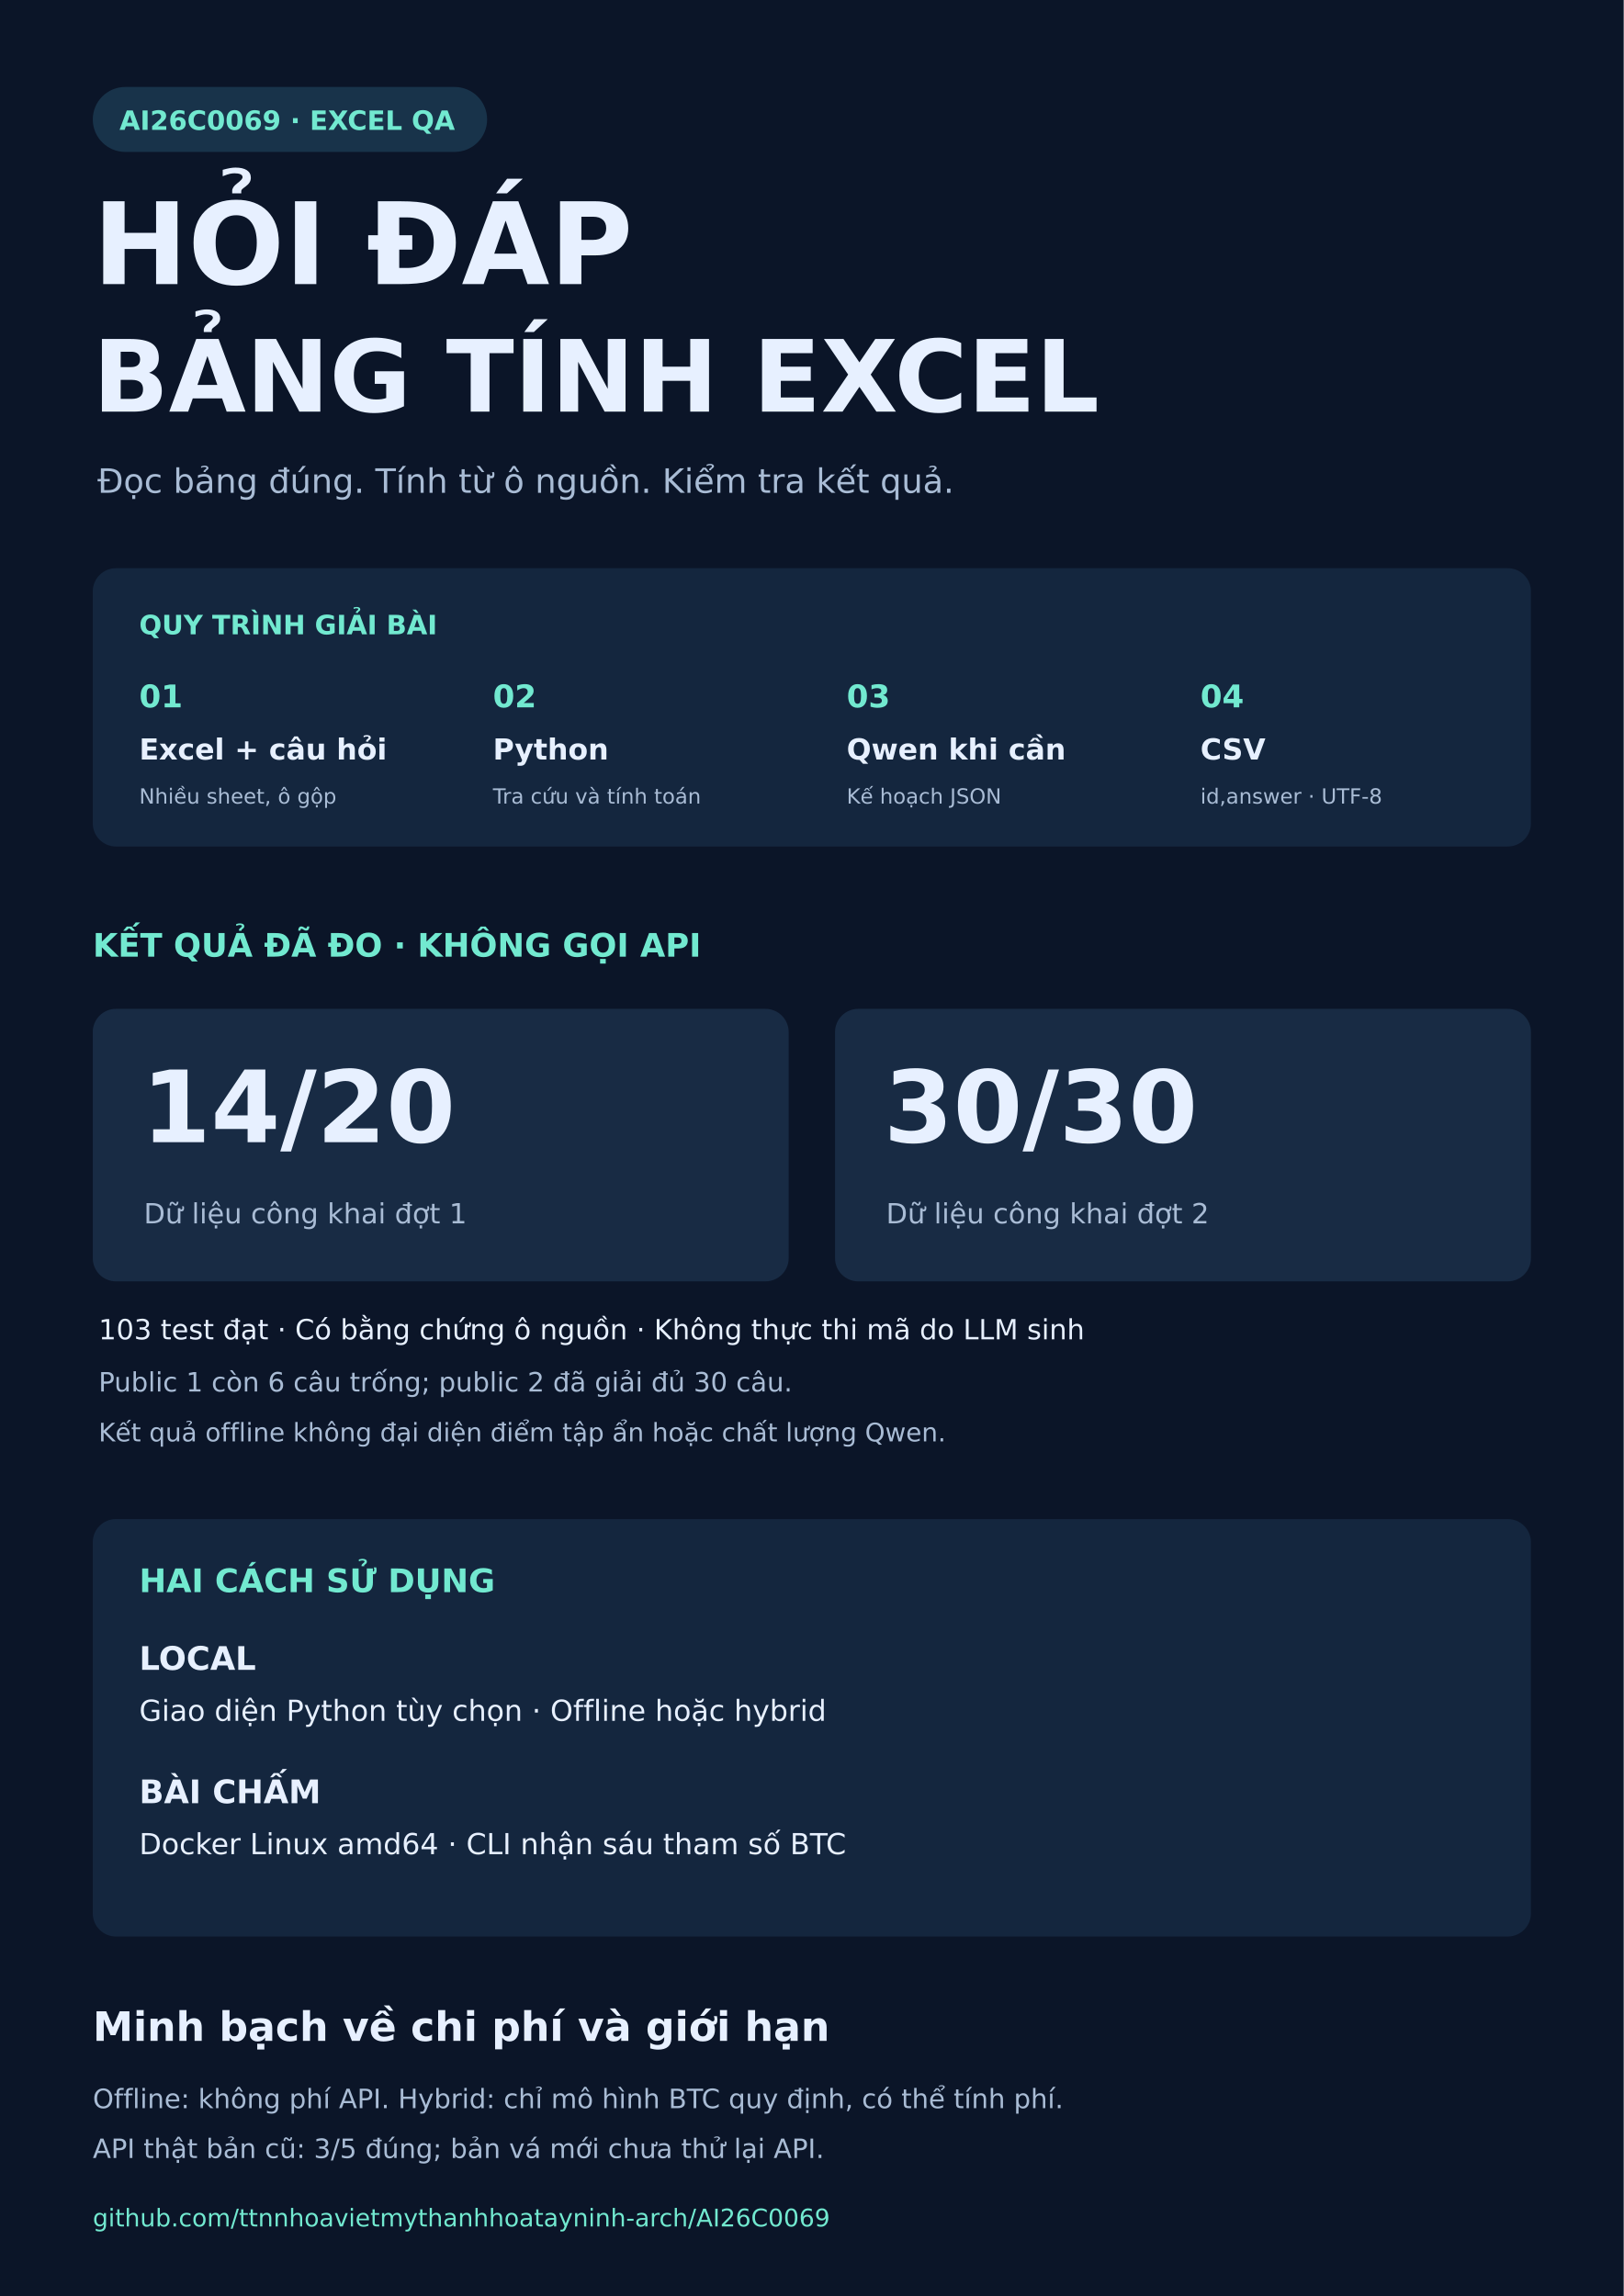
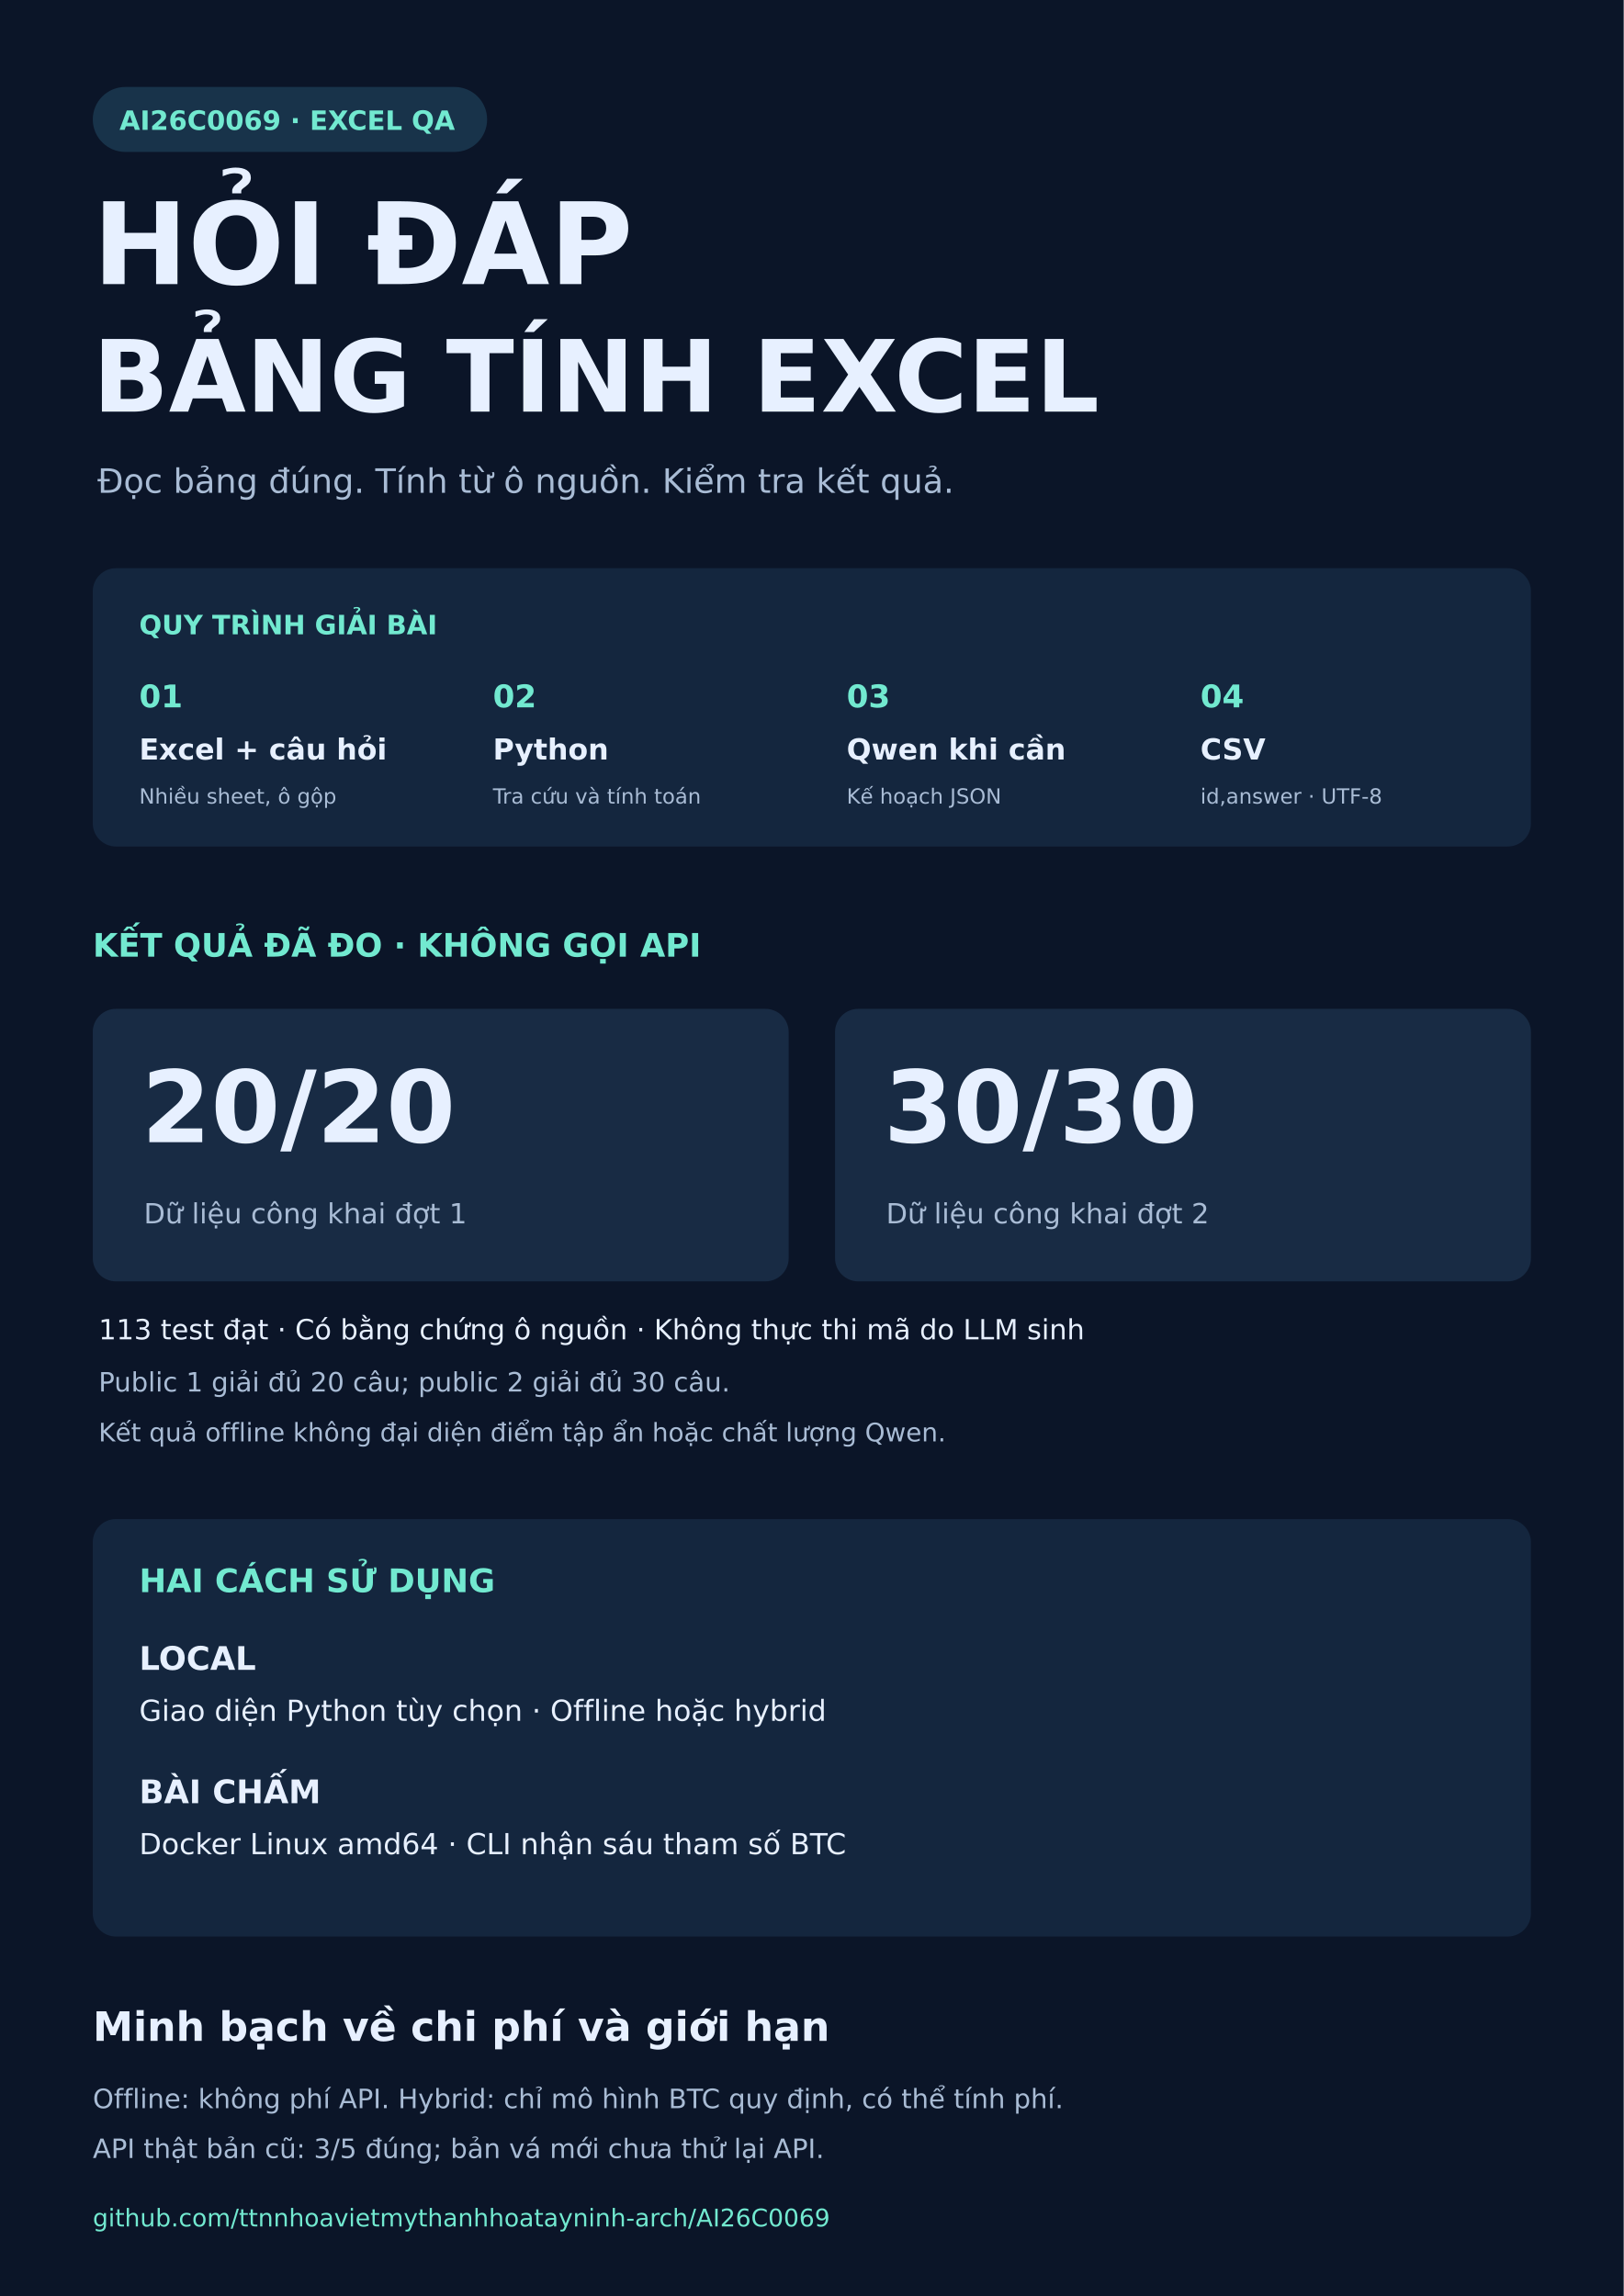
<svg xmlns="http://www.w3.org/2000/svg" width="1400" height="1980" viewBox="0 0 1400 1980">
  <rect x="0" y="0" width="1400" height="1980" rx="0" fill="#0b1528" stroke="none" />
  <rect x="80" y="75" width="340" height="56" rx="28" fill="#18334a" stroke="none" />
  <text x="103" y="112" fill="#72e9d0" font-size="23" font-weight="700" font-family="DejaVu Sans, sans-serif">AI26C0069 · EXCEL QA</text>
  <text x="80" y="245" fill="#e7f0ff" font-size="98" font-weight="700" font-family="DejaVu Sans, sans-serif">HỎI ĐÁP</text>
  <text x="80" y="355" fill="#e7f0ff" font-size="86" font-weight="700" font-family="DejaVu Sans, sans-serif">BẢNG TÍNH EXCEL</text>
  <text x="84" y="425" fill="#a9bcd5" font-size="29" font-weight="400" font-family="DejaVu Sans, sans-serif">Đọc bảng đúng. Tính từ ô nguồn. Kiểm tra kết quả.</text>
  <rect x="80" y="490" width="1240" height="240" rx="20" fill="#14263e" stroke="none" />
  <text x="120" y="547" fill="#72e9d0" font-size="23" font-weight="700" font-family="DejaVu Sans, sans-serif">QUY TRÌNH GIẢI BÀI</text>
  <text x="120" y="610" fill="#72e9d0" font-size="27" font-weight="700" font-family="DejaVu Sans, sans-serif">01</text>
  <text x="120" y="655" fill="#e7f0ff" font-size="25" font-weight="700" font-family="DejaVu Sans, sans-serif">Excel + câu hỏi</text>
  <text x="120" y="693" fill="#a9bcd5" font-size="18" font-weight="400" font-family="DejaVu Sans, sans-serif">Nhiều sheet, ô gộp</text>
  <text x="425" y="610" fill="#72e9d0" font-size="27" font-weight="700" font-family="DejaVu Sans, sans-serif">02</text>
  <text x="425" y="655" fill="#e7f0ff" font-size="25" font-weight="700" font-family="DejaVu Sans, sans-serif">Python</text>
  <text x="425" y="693" fill="#a9bcd5" font-size="18" font-weight="400" font-family="DejaVu Sans, sans-serif">Tra cứu và tính toán</text>
  <text x="730" y="610" fill="#72e9d0" font-size="27" font-weight="700" font-family="DejaVu Sans, sans-serif">03</text>
  <text x="730" y="655" fill="#e7f0ff" font-size="25" font-weight="700" font-family="DejaVu Sans, sans-serif">Qwen khi cần</text>
  <text x="730" y="693" fill="#a9bcd5" font-size="18" font-weight="400" font-family="DejaVu Sans, sans-serif">Kế hoạch JSON</text>
  <text x="1035" y="610" fill="#72e9d0" font-size="27" font-weight="700" font-family="DejaVu Sans, sans-serif">04</text>
  <text x="1035" y="655" fill="#e7f0ff" font-size="25" font-weight="700" font-family="DejaVu Sans, sans-serif">CSV</text>
  <text x="1035" y="693" fill="#a9bcd5" font-size="18" font-weight="400" font-family="DejaVu Sans, sans-serif">id,answer · UTF-8</text>
  <text x="80" y="825" fill="#72e9d0" font-size="28" font-weight="700" font-family="DejaVu Sans, sans-serif">KẾT QUẢ ĐÃ ĐO · KHÔNG GỌI API</text>
  <rect x="80" y="870" width="600" height="235" rx="20" fill="#182b44" stroke="none" />
-   <text x="122" y="985" fill="#e7f0ff" font-size="86" font-weight="700" font-family="DejaVu Sans, sans-serif">14/20</text>
+   <text x="122" y="985" fill="#e7f0ff" font-size="86" font-weight="700" font-family="DejaVu Sans, sans-serif">20/20</text>
  <text x="124" y="1055" fill="#a9bcd5" font-size="24" font-weight="400" font-family="DejaVu Sans, sans-serif">Dữ liệu công khai đợt 1</text>
  <rect x="720" y="870" width="600" height="235" rx="20" fill="#182b44" stroke="none" />
  <text x="762" y="985" fill="#e7f0ff" font-size="86" font-weight="700" font-family="DejaVu Sans, sans-serif">30/30</text>
  <text x="764" y="1055" fill="#a9bcd5" font-size="24" font-weight="400" font-family="DejaVu Sans, sans-serif">Dữ liệu công khai đợt 2</text>
-   <text x="85" y="1155" fill="#e7f0ff" font-size="24" font-weight="400" font-family="DejaVu Sans, sans-serif">103 test đạt · Có bằng chứng ô nguồn · Không thực thi mã do LLM sinh</text>
-   <text x="85" y="1200" fill="#a9bcd5" font-size="23" font-weight="400" font-family="DejaVu Sans, sans-serif">Public 1 còn 6 câu trống; public 2 đã giải đủ 30 câu.</text>
+   <text x="85" y="1155" fill="#e7f0ff" font-size="24" font-weight="400" font-family="DejaVu Sans, sans-serif">113 test đạt · Có bằng chứng ô nguồn · Không thực thi mã do LLM sinh</text>
+   <text x="85" y="1200" fill="#a9bcd5" font-size="23" font-weight="400" font-family="DejaVu Sans, sans-serif">Public 1 giải đủ 20 câu; public 2 giải đủ 30 câu.</text>
  <text x="85" y="1243" fill="#a9bcd5" font-size="22" font-weight="400" font-family="DejaVu Sans, sans-serif">Kết quả offline không đại diện điểm tập ẩn hoặc chất lượng Qwen.</text>
  <rect x="80" y="1310" width="1240" height="360" rx="20" fill="#14263e" stroke="none" />
  <text x="120" y="1373" fill="#72e9d0" font-size="28" font-weight="700" font-family="DejaVu Sans, sans-serif">HAI CÁCH SỬ DỤNG</text>
  <text x="120" y="1440" fill="#e7f0ff" font-size="28" font-weight="700" font-family="DejaVu Sans, sans-serif">LOCAL</text>
  <text x="120" y="1484" fill="#e7f0ff" font-size="25" font-weight="400" font-family="DejaVu Sans, sans-serif">Giao diện Python tùy chọn · Offline hoặc hybrid</text>
  <text x="120" y="1555" fill="#e7f0ff" font-size="28" font-weight="700" font-family="DejaVu Sans, sans-serif">BÀI CHẤM</text>
  <text x="120" y="1599" fill="#e7f0ff" font-size="25" font-weight="400" font-family="DejaVu Sans, sans-serif">Docker Linux amd64 · CLI nhận sáu tham số BTC</text>
  <text x="80" y="1760" fill="#e7f0ff" font-size="35" font-weight="700" font-family="DejaVu Sans, sans-serif">Minh bạch về chi phí và giới hạn</text>
  <text x="80" y="1818" fill="#a9bcd5" font-size="23" font-weight="400" font-family="DejaVu Sans, sans-serif">Offline: không phí API. Hybrid: chỉ mô hình BTC quy định, có thể tính phí.</text>
  <text x="80" y="1861" fill="#a9bcd5" font-size="23" font-weight="400" font-family="DejaVu Sans, sans-serif">API thật bản cũ: 3/5 đúng; bản vá mới chưa thử lại API.</text>
  <text x="80" y="1920" fill="#72e9d0" font-size="21" font-weight="400" font-family="DejaVu Sans, sans-serif">github.com/ttnnhoavietmythanhhoatayninh-arch/AI26C0069</text>
</svg>
